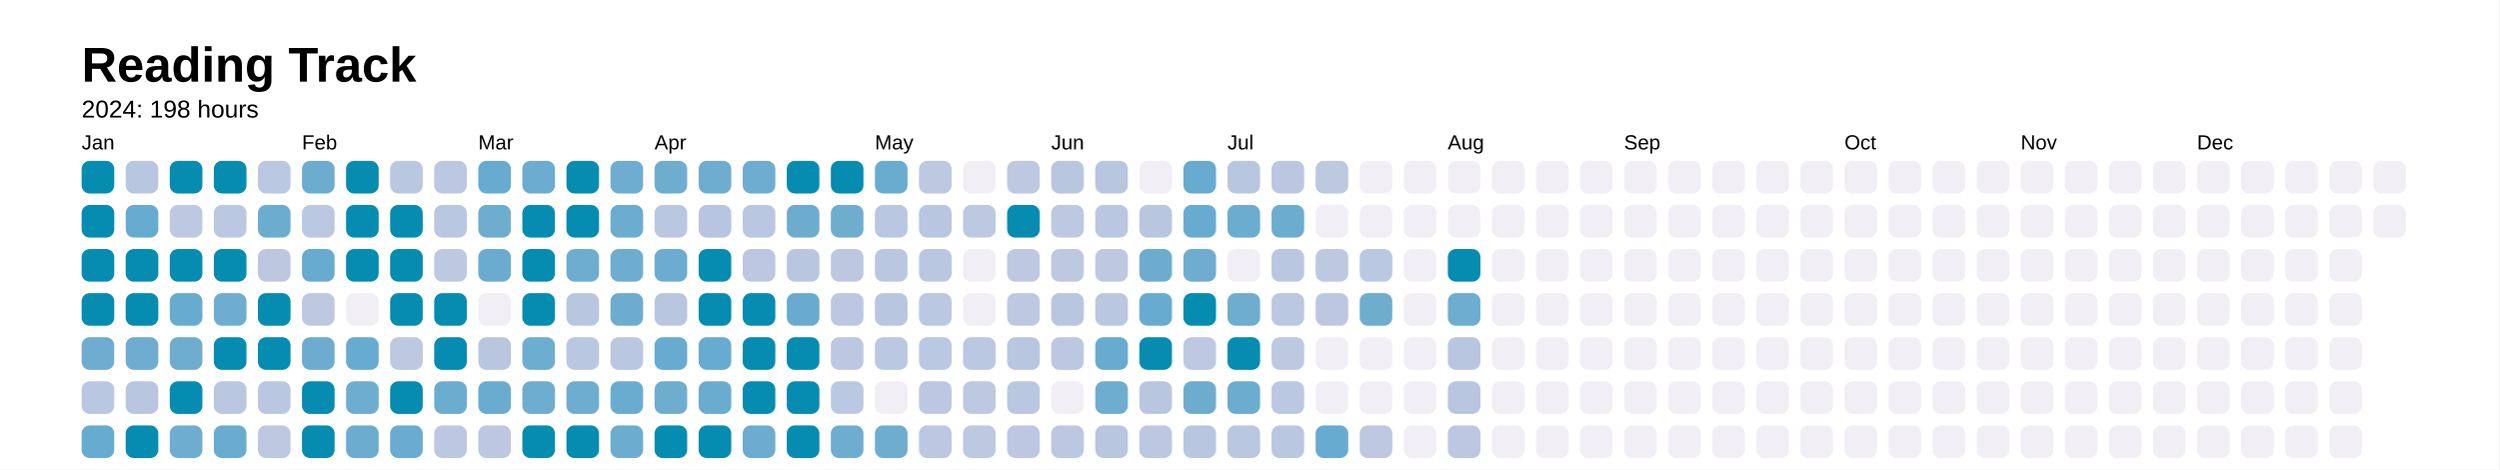
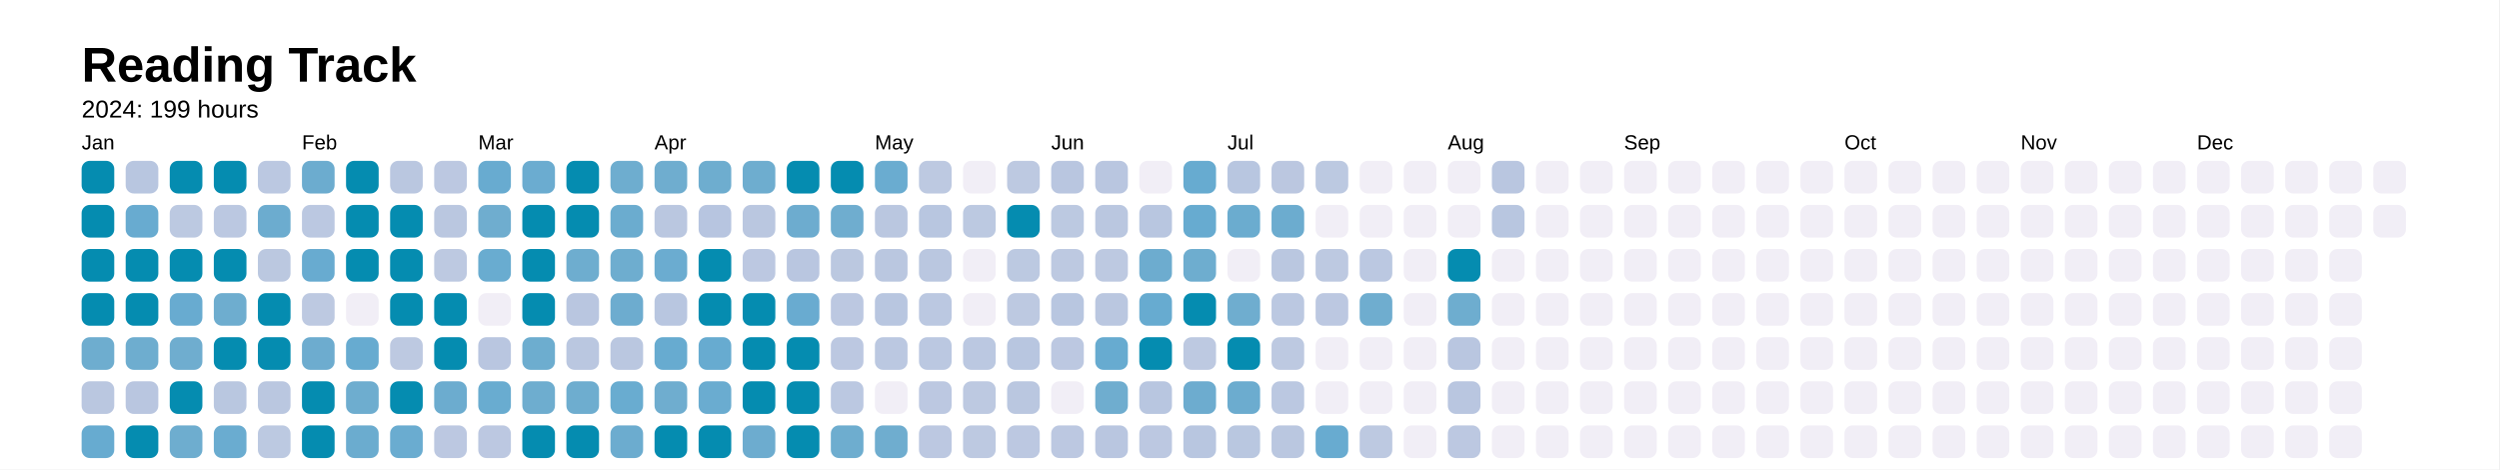
<svg xmlns="http://www.w3.org/2000/svg" baseProfile="full" height="57.5mm" version="1.1" viewBox="0,0,306.2,57.5" width="306.2mm">
  <defs />
  <rect fill="#FFFFFF" height="57.5" width="306.2" x="0" y="0" />
  <text fill="#000000" style="font-size:6px; font-family:Arial; font-weight:bold;" x="10" y="10">Reading Track</text>
-   <text fill="#000000" style="font-size:3px; font-family:Arial;" x="10" y="14.4">2024: 198 hours</text>
+   <text fill="#000000" style="font-size:3px; font-family:Arial;" x="10" y="14.4">2024: 199 hours</text>
  <text fill="#000000" style="font-size:2.5px; font-family:Arial" x="10" y="18.3">Jan</text>
  <rect fill="#058cb0" height="4" rx="1" ry="1" width="4" x="10" y="19.7" />
  <rect fill="#058cb0" height="4" rx="1" ry="1" width="4" x="10" y="25.1" />
  <rect fill="#058cb0" height="4" rx="1" ry="1" width="4" x="10" y="30.5" />
  <rect fill="#058cb0" height="4" rx="1" ry="1" width="4" x="10" y="35.9" />
  <rect fill="#6eadcf" height="4" rx="1" ry="1" width="4" x="10" y="41.3" />
  <rect fill="#bac7e0" height="4" rx="1" ry="1" width="4" x="10" y="46.7" />
  <rect fill="#67abd0" height="4" rx="1" ry="1" width="4" x="10" y="52.1" />
  <rect fill="#b8c6e0" height="4" rx="1" ry="1" width="4" x="15.4" y="19.7" />
  <rect fill="#68abd0" height="4" rx="1" ry="1" width="4" x="15.4" y="25.1" />
  <rect fill="#058cb0" height="4" rx="1" ry="1" width="4" x="15.4" y="30.5" />
  <rect fill="#058cb0" height="4" rx="1" ry="1" width="4" x="15.4" y="35.9" />
  <rect fill="#6eadcf" height="4" rx="1" ry="1" width="4" x="15.4" y="41.3" />
  <rect fill="#b9c6e0" height="4" rx="1" ry="1" width="4" x="15.4" y="46.7" />
  <rect fill="#058cb0" height="4" rx="1" ry="1" width="4" x="15.4" y="52.1" />
  <rect fill="#058cb0" height="4" rx="1" ry="1" width="4" x="20.8" y="19.7" />
  <rect fill="#bcc9e1" height="4" rx="1" ry="1" width="4" x="20.8" y="25.1" />
  <rect fill="#058cb0" height="4" rx="1" ry="1" width="4" x="20.8" y="30.5" />
  <rect fill="#68abd0" height="4" rx="1" ry="1" width="4" x="20.8" y="35.9" />
  <rect fill="#6fadcf" height="4" rx="1" ry="1" width="4" x="20.8" y="41.3" />
  <rect fill="#058cb0" height="4" rx="1" ry="1" width="4" x="20.8" y="46.7" />
  <rect fill="#6eadcf" height="4" rx="1" ry="1" width="4" x="20.8" y="52.1" />
  <rect fill="#058cb0" height="4" rx="1" ry="1" width="4" x="26.2" y="19.7" />
  <rect fill="#bbc8e1" height="4" rx="1" ry="1" width="4" x="26.2" y="25.1" />
  <rect fill="#058cb0" height="4" rx="1" ry="1" width="4" x="26.2" y="30.5" />
  <rect fill="#6eadcf" height="4" rx="1" ry="1" width="4" x="26.2" y="35.9" />
  <rect fill="#058cb0" height="4" rx="1" ry="1" width="4" x="26.2" y="41.3" />
  <rect fill="#b9c7e0" height="4" rx="1" ry="1" width="4" x="26.2" y="46.7" />
  <rect fill="#6aacd0" height="4" rx="1" ry="1" width="4" x="26.2" y="52.1" />
  <rect fill="#bbc8e1" height="4" rx="1" ry="1" width="4" x="31.6" y="19.7" />
  <rect fill="#6caccf" height="4" rx="1" ry="1" width="4" x="31.6" y="25.1" />
  <rect fill="#bbc8e0" height="4" rx="1" ry="1" width="4" x="31.6" y="30.5" />
  <rect fill="#058cb0" height="4" rx="1" ry="1" width="4" x="31.6" y="35.9" />
  <rect fill="#058cb0" height="4" rx="1" ry="1" width="4" x="31.6" y="41.3" />
  <rect fill="#bac7e0" height="4" rx="1" ry="1" width="4" x="31.6" y="46.7" />
  <rect fill="#bcc9e1" height="4" rx="1" ry="1" width="4" x="31.6" y="52.1" />
  <text fill="#000000" style="font-size:2.5px; font-family:Arial" x="37.0" y="18.3">Feb</text>
  <rect fill="#6caccf" height="4" rx="1" ry="1" width="4" x="37.0" y="19.7" />
  <rect fill="#bbc8e1" height="4" rx="1" ry="1" width="4" x="37.0" y="25.1" />
  <rect fill="#68abd0" height="4" rx="1" ry="1" width="4" x="37.0" y="30.5" />
  <rect fill="#bdc9e1" height="4" rx="1" ry="1" width="4" x="37.0" y="35.9" />
  <rect fill="#6daccf" height="4" rx="1" ry="1" width="4" x="37.0" y="41.3" />
  <rect fill="#058cb0" height="4" rx="1" ry="1" width="4" x="37.0" y="46.7" />
  <rect fill="#058cb0" height="4" rx="1" ry="1" width="4" x="37.0" y="52.1" />
  <rect fill="#058cb0" height="4" rx="1" ry="1" width="4" x="42.4" y="19.7" />
  <rect fill="#058cb0" height="4" rx="1" ry="1" width="4" x="42.4" y="25.1" />
  <rect fill="#058cb0" height="4" rx="1" ry="1" width="4" x="42.4" y="30.5" />
  <rect fill="#f1eef6" height="4" rx="1" ry="1" width="4" x="42.4" y="35.9" />
  <rect fill="#67abd0" height="4" rx="1" ry="1" width="4" x="42.4" y="41.3" />
  <rect fill="#6eadcf" height="4" rx="1" ry="1" width="4" x="42.4" y="46.7" />
  <rect fill="#6baccf" height="4" rx="1" ry="1" width="4" x="42.4" y="52.1" />
  <rect fill="#bac7e0" height="4" rx="1" ry="1" width="4" x="47.8" y="19.7" />
  <rect fill="#058cb0" height="4" rx="1" ry="1" width="4" x="47.8" y="25.1" />
  <rect fill="#058cb0" height="4" rx="1" ry="1" width="4" x="47.8" y="30.5" />
  <rect fill="#058cb0" height="4" rx="1" ry="1" width="4" x="47.8" y="35.9" />
  <rect fill="#bdc9e1" height="4" rx="1" ry="1" width="4" x="47.8" y="41.3" />
  <rect fill="#058cb0" height="4" rx="1" ry="1" width="4" x="47.8" y="46.7" />
  <rect fill="#6aacd0" height="4" rx="1" ry="1" width="4" x="47.8" y="52.1" />
  <rect fill="#bcc8e1" height="4" rx="1" ry="1" width="4" x="53.2" y="19.7" />
  <rect fill="#bac7e0" height="4" rx="1" ry="1" width="4" x="53.2" y="25.1" />
  <rect fill="#bdc9e1" height="4" rx="1" ry="1" width="4" x="53.2" y="30.5" />
  <rect fill="#058cb0" height="4" rx="1" ry="1" width="4" x="53.2" y="35.9" />
  <rect fill="#058cb0" height="4" rx="1" ry="1" width="4" x="53.2" y="41.3" />
  <rect fill="#6caccf" height="4" rx="1" ry="1" width="4" x="53.2" y="46.7" />
  <rect fill="#bcc8e1" height="4" rx="1" ry="1" width="4" x="53.2" y="52.1" />
  <text fill="#000000" style="font-size:2.5px; font-family:Arial" x="58.6" y="18.3">Mar</text>
  <rect fill="#68abd0" height="4" rx="1" ry="1" width="4" x="58.6" y="19.7" />
  <rect fill="#6fadcf" height="4" rx="1" ry="1" width="4" x="58.6" y="25.1" />
  <rect fill="#69acd0" height="4" rx="1" ry="1" width="4" x="58.6" y="30.5" />
  <rect fill="#f1eef6" height="4" rx="1" ry="1" width="4" x="58.6" y="35.9" />
  <rect fill="#b9c6e0" height="4" rx="1" ry="1" width="4" x="58.6" y="41.3" />
  <rect fill="#69acd0" height="4" rx="1" ry="1" width="4" x="58.6" y="46.7" />
  <rect fill="#bcc8e1" height="4" rx="1" ry="1" width="4" x="58.6" y="52.1" />
  <rect fill="#6bacd0" height="4" rx="1" ry="1" width="4" x="64" y="19.7" />
  <rect fill="#058cb0" height="4" rx="1" ry="1" width="4" x="64" y="25.1" />
  <rect fill="#058cb0" height="4" rx="1" ry="1" width="4" x="64" y="30.5" />
  <rect fill="#058cb0" height="4" rx="1" ry="1" width="4" x="64" y="35.9" />
  <rect fill="#6dadcf" height="4" rx="1" ry="1" width="4" x="64" y="41.3" />
  <rect fill="#6eadcf" height="4" rx="1" ry="1" width="4" x="64" y="46.7" />
  <rect fill="#058cb0" height="4" rx="1" ry="1" width="4" x="64" y="52.1" />
  <rect fill="#058cb0" height="4" rx="1" ry="1" width="4" x="69.4" y="19.7" />
  <rect fill="#058cb0" height="4" rx="1" ry="1" width="4" x="69.4" y="25.1" />
  <rect fill="#6eadcf" height="4" rx="1" ry="1" width="4" x="69.4" y="30.5" />
  <rect fill="#b9c6e0" height="4" rx="1" ry="1" width="4" x="69.4" y="35.9" />
  <rect fill="#bac7e0" height="4" rx="1" ry="1" width="4" x="69.4" y="41.3" />
  <rect fill="#6eadcf" height="4" rx="1" ry="1" width="4" x="69.4" y="46.7" />
  <rect fill="#058cb0" height="4" rx="1" ry="1" width="4" x="69.4" y="52.1" />
  <rect fill="#6eadcf" height="4" rx="1" ry="1" width="4" x="74.8" y="19.7" />
  <rect fill="#6baccf" height="4" rx="1" ry="1" width="4" x="74.8" y="25.1" />
  <rect fill="#6eadcf" height="4" rx="1" ry="1" width="4" x="74.8" y="30.5" />
  <rect fill="#6daccf" height="4" rx="1" ry="1" width="4" x="74.8" y="35.9" />
  <rect fill="#bac7e0" height="4" rx="1" ry="1" width="4" x="74.8" y="41.3" />
  <rect fill="#69acd0" height="4" rx="1" ry="1" width="4" x="74.8" y="46.7" />
  <rect fill="#6caccf" height="4" rx="1" ry="1" width="4" x="74.8" y="52.1" />
  <text fill="#000000" style="font-size:2.5px; font-family:Arial" x="80.2" y="18.3">Apr</text>
  <rect fill="#6fadcf" height="4" rx="1" ry="1" width="4" x="80.2" y="19.7" />
  <rect fill="#bac7e0" height="4" rx="1" ry="1" width="4" x="80.2" y="25.1" />
  <rect fill="#6bacd0" height="4" rx="1" ry="1" width="4" x="80.2" y="30.5" />
  <rect fill="#b8c6e0" height="4" rx="1" ry="1" width="4" x="80.2" y="35.9" />
  <rect fill="#67abd0" height="4" rx="1" ry="1" width="4" x="80.2" y="41.3" />
  <rect fill="#6fadcf" height="4" rx="1" ry="1" width="4" x="80.2" y="46.7" />
  <rect fill="#058cb0" height="4" rx="1" ry="1" width="4" x="80.2" y="52.1" />
  <rect fill="#6eadcf" height="4" rx="1" ry="1" width="4" x="85.6" y="19.7" />
  <rect fill="#b7c5e0" height="4" rx="1" ry="1" width="4" x="85.6" y="25.1" />
  <rect fill="#058cb0" height="4" rx="1" ry="1" width="4" x="85.6" y="30.5" />
  <rect fill="#058cb0" height="4" rx="1" ry="1" width="4" x="85.6" y="35.9" />
  <rect fill="#67abd0" height="4" rx="1" ry="1" width="4" x="85.6" y="41.3" />
  <rect fill="#6aacd0" height="4" rx="1" ry="1" width="4" x="85.6" y="46.7" />
  <rect fill="#058cb0" height="4" rx="1" ry="1" width="4" x="85.6" y="52.1" />
  <rect fill="#6eadcf" height="4" rx="1" ry="1" width="4" x="91" y="19.7" />
  <rect fill="#bac7e0" height="4" rx="1" ry="1" width="4" x="91" y="25.1" />
  <rect fill="#bcc8e1" height="4" rx="1" ry="1" width="4" x="91" y="30.5" />
  <rect fill="#058cb0" height="4" rx="1" ry="1" width="4" x="91" y="35.9" />
  <rect fill="#058cb0" height="4" rx="1" ry="1" width="4" x="91" y="41.3" />
  <rect fill="#058cb0" height="4" rx="1" ry="1" width="4" x="91" y="46.7" />
  <rect fill="#6daccf" height="4" rx="1" ry="1" width="4" x="91" y="52.1" />
  <rect fill="#058cb0" height="4" rx="1" ry="1" width="4" x="96.4" y="19.7" />
  <rect fill="#6daccf" height="4" rx="1" ry="1" width="4" x="96.4" y="25.1" />
  <rect fill="#b9c6e0" height="4" rx="1" ry="1" width="4" x="96.4" y="30.5" />
  <rect fill="#69abd0" height="4" rx="1" ry="1" width="4" x="96.4" y="35.9" />
  <rect fill="#058cb0" height="4" rx="1" ry="1" width="4" x="96.4" y="41.3" />
  <rect fill="#058cb0" height="4" rx="1" ry="1" width="4" x="96.4" y="46.7" />
  <rect fill="#058cb0" height="4" rx="1" ry="1" width="4" x="96.4" y="52.1" />
  <rect fill="#058cb0" height="4" rx="1" ry="1" width="4" x="101.8" y="19.7" />
  <rect fill="#6fadcf" height="4" rx="1" ry="1" width="4" x="101.8" y="25.1" />
  <rect fill="#bbc8e0" height="4" rx="1" ry="1" width="4" x="101.8" y="30.5" />
  <rect fill="#bcc8e1" height="4" rx="1" ry="1" width="4" x="101.8" y="35.9" />
  <rect fill="#bcc8e1" height="4" rx="1" ry="1" width="4" x="101.8" y="41.3" />
  <rect fill="#bbc8e1" height="4" rx="1" ry="1" width="4" x="101.8" y="46.7" />
  <rect fill="#6eadcf" height="4" rx="1" ry="1" width="4" x="101.8" y="52.1" />
  <text fill="#000000" style="font-size:2.5px; font-family:Arial" x="107.2" y="18.3">May</text>
  <rect fill="#6aacd0" height="4" rx="1" ry="1" width="4" x="107.2" y="19.7" />
  <rect fill="#bac7e0" height="4" rx="1" ry="1" width="4" x="107.2" y="25.1" />
  <rect fill="#bac7e0" height="4" rx="1" ry="1" width="4" x="107.2" y="30.5" />
  <rect fill="#b8c6e0" height="4" rx="1" ry="1" width="4" x="107.2" y="35.9" />
  <rect fill="#bbc8e1" height="4" rx="1" ry="1" width="4" x="107.2" y="41.3" />
  <rect fill="#f1eef6" height="4" rx="1" ry="1" width="4" x="107.2" y="46.7" />
  <rect fill="#6fadcf" height="4" rx="1" ry="1" width="4" x="107.2" y="52.1" />
  <rect fill="#bdc9e1" height="4" rx="1" ry="1" width="4" x="112.6" y="19.7" />
  <rect fill="#b8c6e0" height="4" rx="1" ry="1" width="4" x="112.6" y="25.1" />
  <rect fill="#bac7e0" height="4" rx="1" ry="1" width="4" x="112.6" y="30.5" />
  <rect fill="#bbc8e1" height="4" rx="1" ry="1" width="4" x="112.6" y="35.9" />
  <rect fill="#bbc8e1" height="4" rx="1" ry="1" width="4" x="112.6" y="41.3" />
  <rect fill="#bcc8e1" height="4" rx="1" ry="1" width="4" x="112.6" y="46.7" />
  <rect fill="#bcc8e1" height="4" rx="1" ry="1" width="4" x="112.6" y="52.1" />
  <rect fill="#f1eef6" height="4" rx="1" ry="1" width="4" x="118" y="19.7" />
  <rect fill="#bcc9e1" height="4" rx="1" ry="1" width="4" x="118" y="25.1" />
  <rect fill="#f1eef6" height="4" rx="1" ry="1" width="4" x="118" y="30.5" />
  <rect fill="#f1eef6" height="4" rx="1" ry="1" width="4" x="118" y="35.9" />
  <rect fill="#bbc8e1" height="4" rx="1" ry="1" width="4" x="118" y="41.3" />
  <rect fill="#bdc9e1" height="4" rx="1" ry="1" width="4" x="118" y="46.7" />
  <rect fill="#bdc9e1" height="4" rx="1" ry="1" width="4" x="118" y="52.1" />
  <rect fill="#bdc9e1" height="4" rx="1" ry="1" width="4" x="123.4" y="19.7" />
  <rect fill="#058cb0" height="4" rx="1" ry="1" width="4" x="123.4" y="25.1" />
  <rect fill="#bcc9e1" height="4" rx="1" ry="1" width="4" x="123.4" y="30.5" />
  <rect fill="#bdc9e1" height="4" rx="1" ry="1" width="4" x="123.4" y="35.9" />
  <rect fill="#b8c6e0" height="4" rx="1" ry="1" width="4" x="123.4" y="41.3" />
  <rect fill="#bac7e0" height="4" rx="1" ry="1" width="4" x="123.4" y="46.7" />
  <rect fill="#bcc8e1" height="4" rx="1" ry="1" width="4" x="123.4" y="52.1" />
  <text fill="#000000" style="font-size:2.5px; font-family:Arial" x="128.8" y="18.3">Jun</text>
  <rect fill="#b9c6e0" height="4" rx="1" ry="1" width="4" x="128.8" y="19.7" />
  <rect fill="#bcc9e1" height="4" rx="1" ry="1" width="4" x="128.8" y="25.1" />
  <rect fill="#bdc9e1" height="4" rx="1" ry="1" width="4" x="128.8" y="30.5" />
  <rect fill="#b8c6e0" height="4" rx="1" ry="1" width="4" x="128.8" y="35.9" />
  <rect fill="#bcc8e1" height="4" rx="1" ry="1" width="4" x="128.8" y="41.3" />
  <rect fill="#f1eef6" height="4" rx="1" ry="1" width="4" x="128.8" y="46.7" />
  <rect fill="#bcc8e1" height="4" rx="1" ry="1" width="4" x="128.8" y="52.1" />
  <rect fill="#b9c6e0" height="4" rx="1" ry="1" width="4" x="134.2" y="19.7" />
  <rect fill="#bac7e0" height="4" rx="1" ry="1" width="4" x="134.2" y="25.1" />
  <rect fill="#bdc9e1" height="4" rx="1" ry="1" width="4" x="134.2" y="30.5" />
  <rect fill="#bac7e0" height="4" rx="1" ry="1" width="4" x="134.2" y="35.9" />
  <rect fill="#67abd0" height="4" rx="1" ry="1" width="4" x="134.2" y="41.3" />
  <rect fill="#6fadcf" height="4" rx="1" ry="1" width="4" x="134.2" y="46.7" />
  <rect fill="#b9c6e0" height="4" rx="1" ry="1" width="4" x="134.2" y="52.1" />
  <rect fill="#f1eef6" height="4" rx="1" ry="1" width="4" x="139.6" y="19.7" />
  <rect fill="#b8c6e0" height="4" rx="1" ry="1" width="4" x="139.6" y="25.1" />
  <rect fill="#6daccf" height="4" rx="1" ry="1" width="4" x="139.6" y="30.5" />
  <rect fill="#67abd0" height="4" rx="1" ry="1" width="4" x="139.6" y="35.9" />
  <rect fill="#058cb0" height="4" rx="1" ry="1" width="4" x="139.6" y="41.3" />
  <rect fill="#b8c6e0" height="4" rx="1" ry="1" width="4" x="139.6" y="46.7" />
  <rect fill="#bcc8e1" height="4" rx="1" ry="1" width="4" x="139.6" y="52.1" />
  <rect fill="#67abd0" height="4" rx="1" ry="1" width="4" x="145" y="19.7" />
  <rect fill="#67abd0" height="4" rx="1" ry="1" width="4" x="145" y="25.1" />
  <rect fill="#6eadcf" height="4" rx="1" ry="1" width="4" x="145" y="30.5" />
  <rect fill="#058cb0" height="4" rx="1" ry="1" width="4" x="145" y="35.9" />
  <rect fill="#bdc9e1" height="4" rx="1" ry="1" width="4" x="145" y="41.3" />
  <rect fill="#6daccf" height="4" rx="1" ry="1" width="4" x="145" y="46.7" />
  <rect fill="#b8c6e0" height="4" rx="1" ry="1" width="4" x="145" y="52.1" />
  <text fill="#000000" style="font-size:2.5px; font-family:Arial" x="150.4" y="18.3">Jul</text>
  <rect fill="#b8c6e0" height="4" rx="1" ry="1" width="4" x="150.4" y="19.7" />
  <rect fill="#6baccf" height="4" rx="1" ry="1" width="4" x="150.4" y="25.1" />
  <rect fill="#f1eef6" height="4" rx="1" ry="1" width="4" x="150.4" y="30.5" />
  <rect fill="#6fadcf" height="4" rx="1" ry="1" width="4" x="150.4" y="35.9" />
  <rect fill="#058cb0" height="4" rx="1" ry="1" width="4" x="150.4" y="41.3" />
  <rect fill="#6caccf" height="4" rx="1" ry="1" width="4" x="150.4" y="46.7" />
  <rect fill="#b9c7e0" height="4" rx="1" ry="1" width="4" x="150.4" y="52.1" />
  <rect fill="#bbc7e0" height="4" rx="1" ry="1" width="4" x="155.8" y="19.7" />
  <rect fill="#6caccf" height="4" rx="1" ry="1" width="4" x="155.8" y="25.1" />
  <rect fill="#bac7e0" height="4" rx="1" ry="1" width="4" x="155.8" y="30.5" />
  <rect fill="#bbc8e1" height="4" rx="1" ry="1" width="4" x="155.8" y="35.9" />
  <rect fill="#bdc9e1" height="4" rx="1" ry="1" width="4" x="155.8" y="41.3" />
  <rect fill="#bbc8e1" height="4" rx="1" ry="1" width="4" x="155.8" y="46.7" />
  <rect fill="#bac7e0" height="4" rx="1" ry="1" width="4" x="155.8" y="52.1" />
  <rect fill="#bcc9e1" height="4" rx="1" ry="1" width="4" x="161.2" y="19.7" />
  <rect fill="#f1eef6" height="4" rx="1" ry="1" width="4" x="161.2" y="25.1" />
  <rect fill="#bdc9e1" height="4" rx="1" ry="1" width="4" x="161.2" y="30.5" />
  <rect fill="#bcc8e1" height="4" rx="1" ry="1" width="4" x="161.2" y="35.9" />
  <rect fill="#f1eef6" height="4" rx="1" ry="1" width="4" x="161.2" y="41.3" />
  <rect fill="#f1eef6" height="4" rx="1" ry="1" width="4" x="161.2" y="46.7" />
  <rect fill="#68abd0" height="4" rx="1" ry="1" width="4" x="161.2" y="52.1" />
  <rect fill="#f1eef6" height="4" rx="1" ry="1" width="4" x="166.6" y="19.7" />
  <rect fill="#f1eef6" height="4" rx="1" ry="1" width="4" x="166.6" y="25.1" />
  <rect fill="#bbc8e1" height="4" rx="1" ry="1" width="4" x="166.6" y="30.5" />
  <rect fill="#6fadcf" height="4" rx="1" ry="1" width="4" x="166.6" y="35.9" />
  <rect fill="#f1eef6" height="4" rx="1" ry="1" width="4" x="166.6" y="41.3" />
  <rect fill="#f1eef6" height="4" rx="1" ry="1" width="4" x="166.6" y="46.7" />
  <rect fill="#bdc9e1" height="4" rx="1" ry="1" width="4" x="166.6" y="52.1" />
  <rect fill="#f1eef6" height="4" rx="1" ry="1" width="4" x="172" y="19.7" />
  <rect fill="#f1eef6" height="4" rx="1" ry="1" width="4" x="172" y="25.1" />
  <rect fill="#f1eef6" height="4" rx="1" ry="1" width="4" x="172" y="30.5" />
  <rect fill="#f1eef6" height="4" rx="1" ry="1" width="4" x="172" y="35.9" />
  <rect fill="#f1eef6" height="4" rx="1" ry="1" width="4" x="172" y="41.3" />
  <rect fill="#f1eef6" height="4" rx="1" ry="1" width="4" x="172" y="46.7" />
  <rect fill="#f1eef6" height="4" rx="1" ry="1" width="4" x="172" y="52.1" />
  <text fill="#000000" style="font-size:2.5px; font-family:Arial" x="177.4" y="18.3">Aug</text>
  <rect fill="#f1eef6" height="4" rx="1" ry="1" width="4" x="177.4" y="19.7" />
  <rect fill="#f1eef6" height="4" rx="1" ry="1" width="4" x="177.4" y="25.1" />
  <rect fill="#058cb0" height="4" rx="1" ry="1" width="4" x="177.4" y="30.5" />
  <rect fill="#6eadcf" height="4" rx="1" ry="1" width="4" x="177.4" y="35.9" />
  <rect fill="#b9c6e0" height="4" rx="1" ry="1" width="4" x="177.4" y="41.3" />
  <rect fill="#b9c6e0" height="4" rx="1" ry="1" width="4" x="177.4" y="46.7" />
  <rect fill="#bcc8e1" height="4" rx="1" ry="1" width="4" x="177.4" y="52.1" />
-   <rect fill="#f1eef6" height="4" rx="1" ry="1" width="4" x="182.8" y="19.7" />
-   <rect fill="#f1eef6" height="4" rx="1" ry="1" width="4" x="182.8" y="25.1" />
+   <rect fill="#b9c6e0" height="4" rx="1" ry="1" width="4" x="182.8" y="19.7" />
+   <rect fill="#b8c6e0" height="4" rx="1" ry="1" width="4" x="182.8" y="25.1" />
  <rect fill="#f1eef6" height="4" rx="1" ry="1" width="4" x="182.8" y="30.5" />
  <rect fill="#f1eef6" height="4" rx="1" ry="1" width="4" x="182.8" y="35.9" />
  <rect fill="#f1eef6" height="4" rx="1" ry="1" width="4" x="182.8" y="41.3" />
  <rect fill="#f1eef6" height="4" rx="1" ry="1" width="4" x="182.8" y="46.7" />
  <rect fill="#f1eef6" height="4" rx="1" ry="1" width="4" x="182.8" y="52.1" />
  <rect fill="#f1eef6" height="4" rx="1" ry="1" width="4" x="188.2" y="19.7" />
  <rect fill="#f1eef6" height="4" rx="1" ry="1" width="4" x="188.2" y="25.1" />
  <rect fill="#f1eef6" height="4" rx="1" ry="1" width="4" x="188.2" y="30.5" />
  <rect fill="#f1eef6" height="4" rx="1" ry="1" width="4" x="188.2" y="35.9" />
  <rect fill="#f1eef6" height="4" rx="1" ry="1" width="4" x="188.2" y="41.3" />
  <rect fill="#f1eef6" height="4" rx="1" ry="1" width="4" x="188.2" y="46.7" />
  <rect fill="#f1eef6" height="4" rx="1" ry="1" width="4" x="188.2" y="52.1" />
  <rect fill="#f1eef6" height="4" rx="1" ry="1" width="4" x="193.6" y="19.7" />
  <rect fill="#f1eef6" height="4" rx="1" ry="1" width="4" x="193.6" y="25.1" />
  <rect fill="#f1eef6" height="4" rx="1" ry="1" width="4" x="193.6" y="30.5" />
  <rect fill="#f1eef6" height="4" rx="1" ry="1" width="4" x="193.6" y="35.9" />
  <rect fill="#f1eef6" height="4" rx="1" ry="1" width="4" x="193.6" y="41.3" />
  <rect fill="#f1eef6" height="4" rx="1" ry="1" width="4" x="193.6" y="46.7" />
  <rect fill="#f1eef6" height="4" rx="1" ry="1" width="4" x="193.6" y="52.1" />
  <text fill="#000000" style="font-size:2.5px; font-family:Arial" x="199" y="18.3">Sep</text>
  <rect fill="#f1eef6" height="4" rx="1" ry="1" width="4" x="199" y="19.7" />
  <rect fill="#f1eef6" height="4" rx="1" ry="1" width="4" x="199" y="25.1" />
  <rect fill="#f1eef6" height="4" rx="1" ry="1" width="4" x="199" y="30.5" />
  <rect fill="#f1eef6" height="4" rx="1" ry="1" width="4" x="199" y="35.9" />
  <rect fill="#f1eef6" height="4" rx="1" ry="1" width="4" x="199" y="41.3" />
  <rect fill="#f1eef6" height="4" rx="1" ry="1" width="4" x="199" y="46.7" />
  <rect fill="#f1eef6" height="4" rx="1" ry="1" width="4" x="199" y="52.1" />
  <rect fill="#f1eef6" height="4" rx="1" ry="1" width="4" x="204.4" y="19.7" />
  <rect fill="#f1eef6" height="4" rx="1" ry="1" width="4" x="204.4" y="25.1" />
  <rect fill="#f1eef6" height="4" rx="1" ry="1" width="4" x="204.4" y="30.5" />
  <rect fill="#f1eef6" height="4" rx="1" ry="1" width="4" x="204.4" y="35.9" />
  <rect fill="#f1eef6" height="4" rx="1" ry="1" width="4" x="204.4" y="41.3" />
  <rect fill="#f1eef6" height="4" rx="1" ry="1" width="4" x="204.4" y="46.7" />
  <rect fill="#f1eef6" height="4" rx="1" ry="1" width="4" x="204.4" y="52.1" />
  <rect fill="#f1eef6" height="4" rx="1" ry="1" width="4" x="209.8" y="19.7" />
  <rect fill="#f1eef6" height="4" rx="1" ry="1" width="4" x="209.8" y="25.1" />
  <rect fill="#f1eef6" height="4" rx="1" ry="1" width="4" x="209.8" y="30.5" />
  <rect fill="#f1eef6" height="4" rx="1" ry="1" width="4" x="209.8" y="35.9" />
  <rect fill="#f1eef6" height="4" rx="1" ry="1" width="4" x="209.8" y="41.3" />
  <rect fill="#f1eef6" height="4" rx="1" ry="1" width="4" x="209.8" y="46.7" />
  <rect fill="#f1eef6" height="4" rx="1" ry="1" width="4" x="209.8" y="52.1" />
  <rect fill="#f1eef6" height="4" rx="1" ry="1" width="4" x="215.2" y="19.7" />
  <rect fill="#f1eef6" height="4" rx="1" ry="1" width="4" x="215.2" y="25.1" />
  <rect fill="#f1eef6" height="4" rx="1" ry="1" width="4" x="215.2" y="30.5" />
  <rect fill="#f1eef6" height="4" rx="1" ry="1" width="4" x="215.2" y="35.9" />
  <rect fill="#f1eef6" height="4" rx="1" ry="1" width="4" x="215.2" y="41.3" />
  <rect fill="#f1eef6" height="4" rx="1" ry="1" width="4" x="215.2" y="46.7" />
  <rect fill="#f1eef6" height="4" rx="1" ry="1" width="4" x="215.2" y="52.1" />
  <rect fill="#f1eef6" height="4" rx="1" ry="1" width="4" x="220.6" y="19.7" />
  <rect fill="#f1eef6" height="4" rx="1" ry="1" width="4" x="220.6" y="25.1" />
  <rect fill="#f1eef6" height="4" rx="1" ry="1" width="4" x="220.6" y="30.5" />
  <rect fill="#f1eef6" height="4" rx="1" ry="1" width="4" x="220.6" y="35.9" />
  <rect fill="#f1eef6" height="4" rx="1" ry="1" width="4" x="220.6" y="41.3" />
  <rect fill="#f1eef6" height="4" rx="1" ry="1" width="4" x="220.6" y="46.7" />
  <rect fill="#f1eef6" height="4" rx="1" ry="1" width="4" x="220.6" y="52.1" />
  <text fill="#000000" style="font-size:2.5px; font-family:Arial" x="226" y="18.3">Oct</text>
  <rect fill="#f1eef6" height="4" rx="1" ry="1" width="4" x="226" y="19.7" />
  <rect fill="#f1eef6" height="4" rx="1" ry="1" width="4" x="226" y="25.1" />
  <rect fill="#f1eef6" height="4" rx="1" ry="1" width="4" x="226" y="30.5" />
  <rect fill="#f1eef6" height="4" rx="1" ry="1" width="4" x="226" y="35.9" />
  <rect fill="#f1eef6" height="4" rx="1" ry="1" width="4" x="226" y="41.3" />
  <rect fill="#f1eef6" height="4" rx="1" ry="1" width="4" x="226" y="46.7" />
  <rect fill="#f1eef6" height="4" rx="1" ry="1" width="4" x="226" y="52.1" />
  <rect fill="#f1eef6" height="4" rx="1" ry="1" width="4" x="231.4" y="19.7" />
  <rect fill="#f1eef6" height="4" rx="1" ry="1" width="4" x="231.4" y="25.1" />
  <rect fill="#f1eef6" height="4" rx="1" ry="1" width="4" x="231.4" y="30.5" />
  <rect fill="#f1eef6" height="4" rx="1" ry="1" width="4" x="231.4" y="35.9" />
  <rect fill="#f1eef6" height="4" rx="1" ry="1" width="4" x="231.4" y="41.3" />
  <rect fill="#f1eef6" height="4" rx="1" ry="1" width="4" x="231.4" y="46.7" />
  <rect fill="#f1eef6" height="4" rx="1" ry="1" width="4" x="231.4" y="52.1" />
  <rect fill="#f1eef6" height="4" rx="1" ry="1" width="4" x="236.8" y="19.7" />
  <rect fill="#f1eef6" height="4" rx="1" ry="1" width="4" x="236.8" y="25.1" />
  <rect fill="#f1eef6" height="4" rx="1" ry="1" width="4" x="236.8" y="30.5" />
  <rect fill="#f1eef6" height="4" rx="1" ry="1" width="4" x="236.8" y="35.9" />
  <rect fill="#f1eef6" height="4" rx="1" ry="1" width="4" x="236.8" y="41.3" />
  <rect fill="#f1eef6" height="4" rx="1" ry="1" width="4" x="236.8" y="46.7" />
  <rect fill="#f1eef6" height="4" rx="1" ry="1" width="4" x="236.8" y="52.1" />
  <rect fill="#f1eef6" height="4" rx="1" ry="1" width="4" x="242.2" y="19.7" />
  <rect fill="#f1eef6" height="4" rx="1" ry="1" width="4" x="242.2" y="25.1" />
  <rect fill="#f1eef6" height="4" rx="1" ry="1" width="4" x="242.2" y="30.5" />
  <rect fill="#f1eef6" height="4" rx="1" ry="1" width="4" x="242.2" y="35.9" />
  <rect fill="#f1eef6" height="4" rx="1" ry="1" width="4" x="242.2" y="41.3" />
  <rect fill="#f1eef6" height="4" rx="1" ry="1" width="4" x="242.2" y="46.7" />
  <rect fill="#f1eef6" height="4" rx="1" ry="1" width="4" x="242.2" y="52.1" />
  <text fill="#000000" style="font-size:2.5px; font-family:Arial" x="247.6" y="18.3">Nov</text>
  <rect fill="#f1eef6" height="4" rx="1" ry="1" width="4" x="247.6" y="19.7" />
  <rect fill="#f1eef6" height="4" rx="1" ry="1" width="4" x="247.6" y="25.1" />
  <rect fill="#f1eef6" height="4" rx="1" ry="1" width="4" x="247.6" y="30.5" />
  <rect fill="#f1eef6" height="4" rx="1" ry="1" width="4" x="247.6" y="35.9" />
  <rect fill="#f1eef6" height="4" rx="1" ry="1" width="4" x="247.6" y="41.3" />
  <rect fill="#f1eef6" height="4" rx="1" ry="1" width="4" x="247.6" y="46.7" />
  <rect fill="#f1eef6" height="4" rx="1" ry="1" width="4" x="247.6" y="52.1" />
  <rect fill="#f1eef6" height="4" rx="1" ry="1" width="4" x="253" y="19.7" />
  <rect fill="#f1eef6" height="4" rx="1" ry="1" width="4" x="253" y="25.1" />
  <rect fill="#f1eef6" height="4" rx="1" ry="1" width="4" x="253" y="30.5" />
  <rect fill="#f1eef6" height="4" rx="1" ry="1" width="4" x="253" y="35.9" />
  <rect fill="#f1eef6" height="4" rx="1" ry="1" width="4" x="253" y="41.3" />
  <rect fill="#f1eef6" height="4" rx="1" ry="1" width="4" x="253" y="46.7" />
  <rect fill="#f1eef6" height="4" rx="1" ry="1" width="4" x="253" y="52.1" />
  <rect fill="#f1eef6" height="4" rx="1" ry="1" width="4" x="258.4" y="19.7" />
  <rect fill="#f1eef6" height="4" rx="1" ry="1" width="4" x="258.4" y="25.1" />
  <rect fill="#f1eef6" height="4" rx="1" ry="1" width="4" x="258.4" y="30.5" />
  <rect fill="#f1eef6" height="4" rx="1" ry="1" width="4" x="258.4" y="35.9" />
  <rect fill="#f1eef6" height="4" rx="1" ry="1" width="4" x="258.4" y="41.3" />
  <rect fill="#f1eef6" height="4" rx="1" ry="1" width="4" x="258.4" y="46.7" />
  <rect fill="#f1eef6" height="4" rx="1" ry="1" width="4" x="258.4" y="52.1" />
  <rect fill="#f1eef6" height="4" rx="1" ry="1" width="4" x="263.8" y="19.7" />
  <rect fill="#f1eef6" height="4" rx="1" ry="1" width="4" x="263.8" y="25.1" />
  <rect fill="#f1eef6" height="4" rx="1" ry="1" width="4" x="263.8" y="30.5" />
  <rect fill="#f1eef6" height="4" rx="1" ry="1" width="4" x="263.8" y="35.9" />
  <rect fill="#f1eef6" height="4" rx="1" ry="1" width="4" x="263.8" y="41.3" />
  <rect fill="#f1eef6" height="4" rx="1" ry="1" width="4" x="263.8" y="46.7" />
  <rect fill="#f1eef6" height="4" rx="1" ry="1" width="4" x="263.8" y="52.1" />
  <text fill="#000000" style="font-size:2.5px; font-family:Arial" x="269.2" y="18.3">Dec</text>
  <rect fill="#f1eef6" height="4" rx="1" ry="1" width="4" x="269.2" y="19.7" />
  <rect fill="#f1eef6" height="4" rx="1" ry="1" width="4" x="269.2" y="25.1" />
  <rect fill="#f1eef6" height="4" rx="1" ry="1" width="4" x="269.2" y="30.5" />
  <rect fill="#f1eef6" height="4" rx="1" ry="1" width="4" x="269.2" y="35.9" />
  <rect fill="#f1eef6" height="4" rx="1" ry="1" width="4" x="269.2" y="41.3" />
  <rect fill="#f1eef6" height="4" rx="1" ry="1" width="4" x="269.2" y="46.7" />
  <rect fill="#f1eef6" height="4" rx="1" ry="1" width="4" x="269.2" y="52.1" />
  <rect fill="#f1eef6" height="4" rx="1" ry="1" width="4" x="274.6" y="19.7" />
  <rect fill="#f1eef6" height="4" rx="1" ry="1" width="4" x="274.6" y="25.1" />
  <rect fill="#f1eef6" height="4" rx="1" ry="1" width="4" x="274.6" y="30.5" />
  <rect fill="#f1eef6" height="4" rx="1" ry="1" width="4" x="274.6" y="35.9" />
  <rect fill="#f1eef6" height="4" rx="1" ry="1" width="4" x="274.6" y="41.3" />
  <rect fill="#f1eef6" height="4" rx="1" ry="1" width="4" x="274.6" y="46.7" />
  <rect fill="#f1eef6" height="4" rx="1" ry="1" width="4" x="274.6" y="52.1" />
  <rect fill="#f1eef6" height="4" rx="1" ry="1" width="4" x="280" y="19.7" />
  <rect fill="#f1eef6" height="4" rx="1" ry="1" width="4" x="280" y="25.1" />
  <rect fill="#f1eef6" height="4" rx="1" ry="1" width="4" x="280" y="30.5" />
  <rect fill="#f1eef6" height="4" rx="1" ry="1" width="4" x="280" y="35.9" />
  <rect fill="#f1eef6" height="4" rx="1" ry="1" width="4" x="280" y="41.3" />
  <rect fill="#f1eef6" height="4" rx="1" ry="1" width="4" x="280" y="46.7" />
  <rect fill="#f1eef6" height="4" rx="1" ry="1" width="4" x="280" y="52.1" />
  <rect fill="#f1eef6" height="4" rx="1" ry="1" width="4" x="285.4" y="19.7" />
  <rect fill="#f1eef6" height="4" rx="1" ry="1" width="4" x="285.4" y="25.1" />
  <rect fill="#f1eef6" height="4" rx="1" ry="1" width="4" x="285.4" y="30.5" />
  <rect fill="#f1eef6" height="4" rx="1" ry="1" width="4" x="285.4" y="35.9" />
  <rect fill="#f1eef6" height="4" rx="1" ry="1" width="4" x="285.4" y="41.3" />
  <rect fill="#f1eef6" height="4" rx="1" ry="1" width="4" x="285.4" y="46.7" />
  <rect fill="#f1eef6" height="4" rx="1" ry="1" width="4" x="285.4" y="52.1" />
  <rect fill="#f1eef6" height="4" rx="1" ry="1" width="4" x="290.8" y="19.7" />
  <rect fill="#f1eef6" height="4" rx="1" ry="1" width="4" x="290.8" y="25.1" />
</svg>
